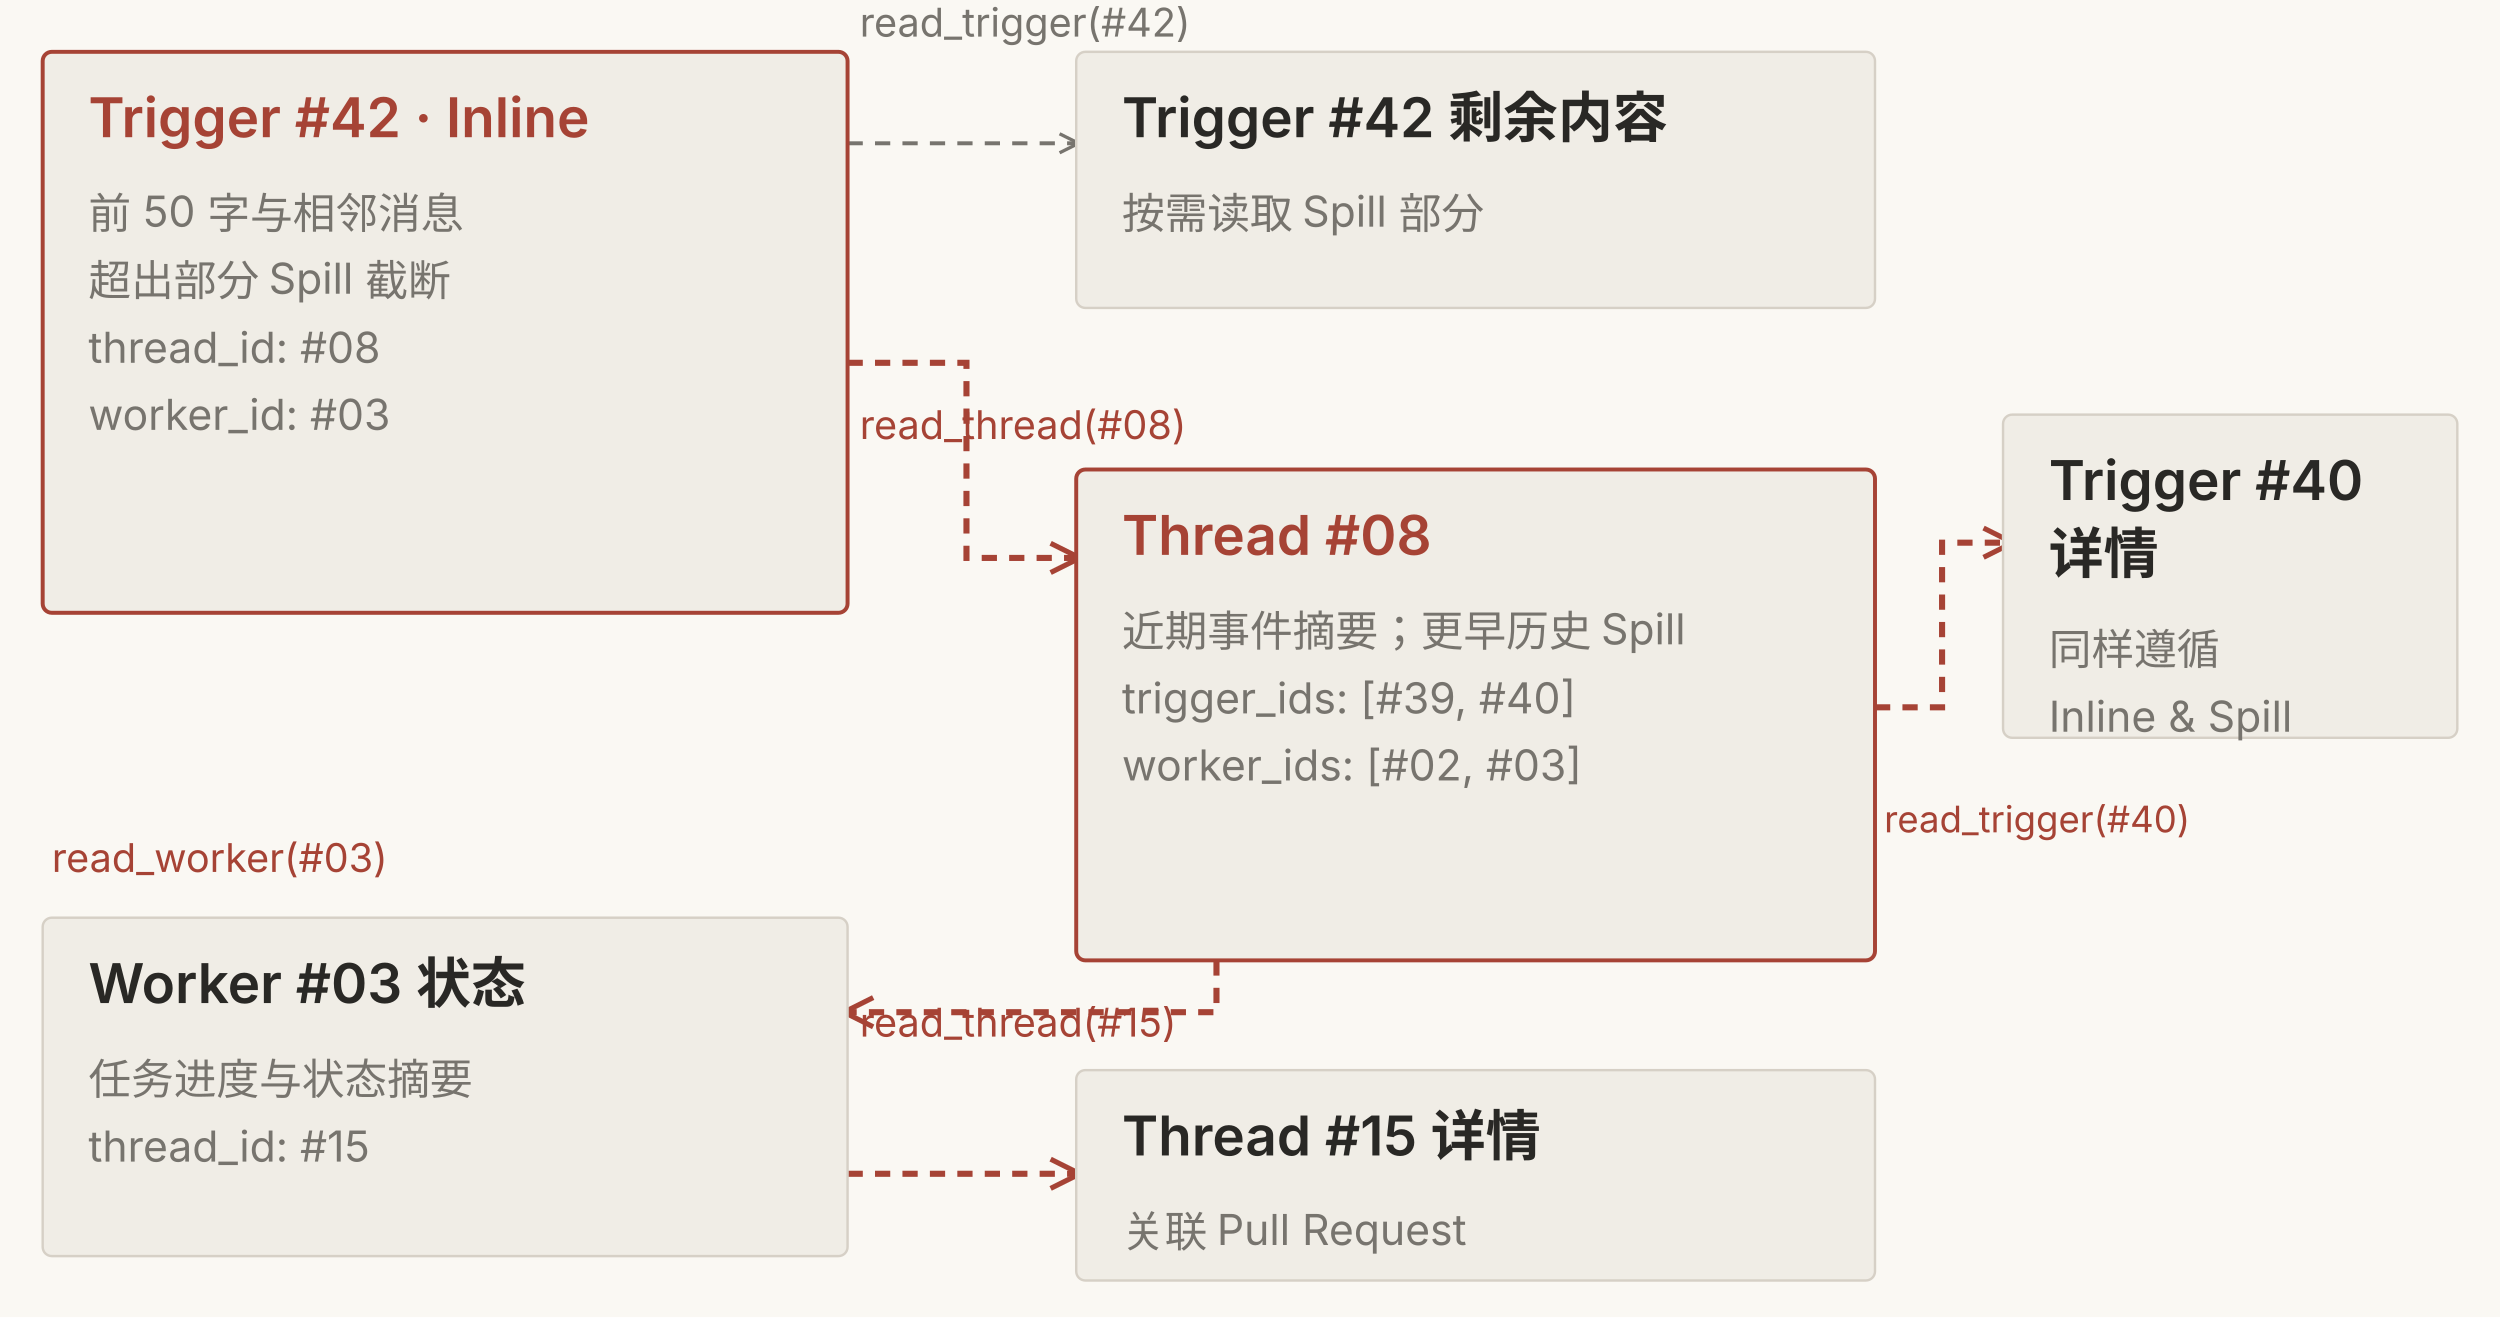
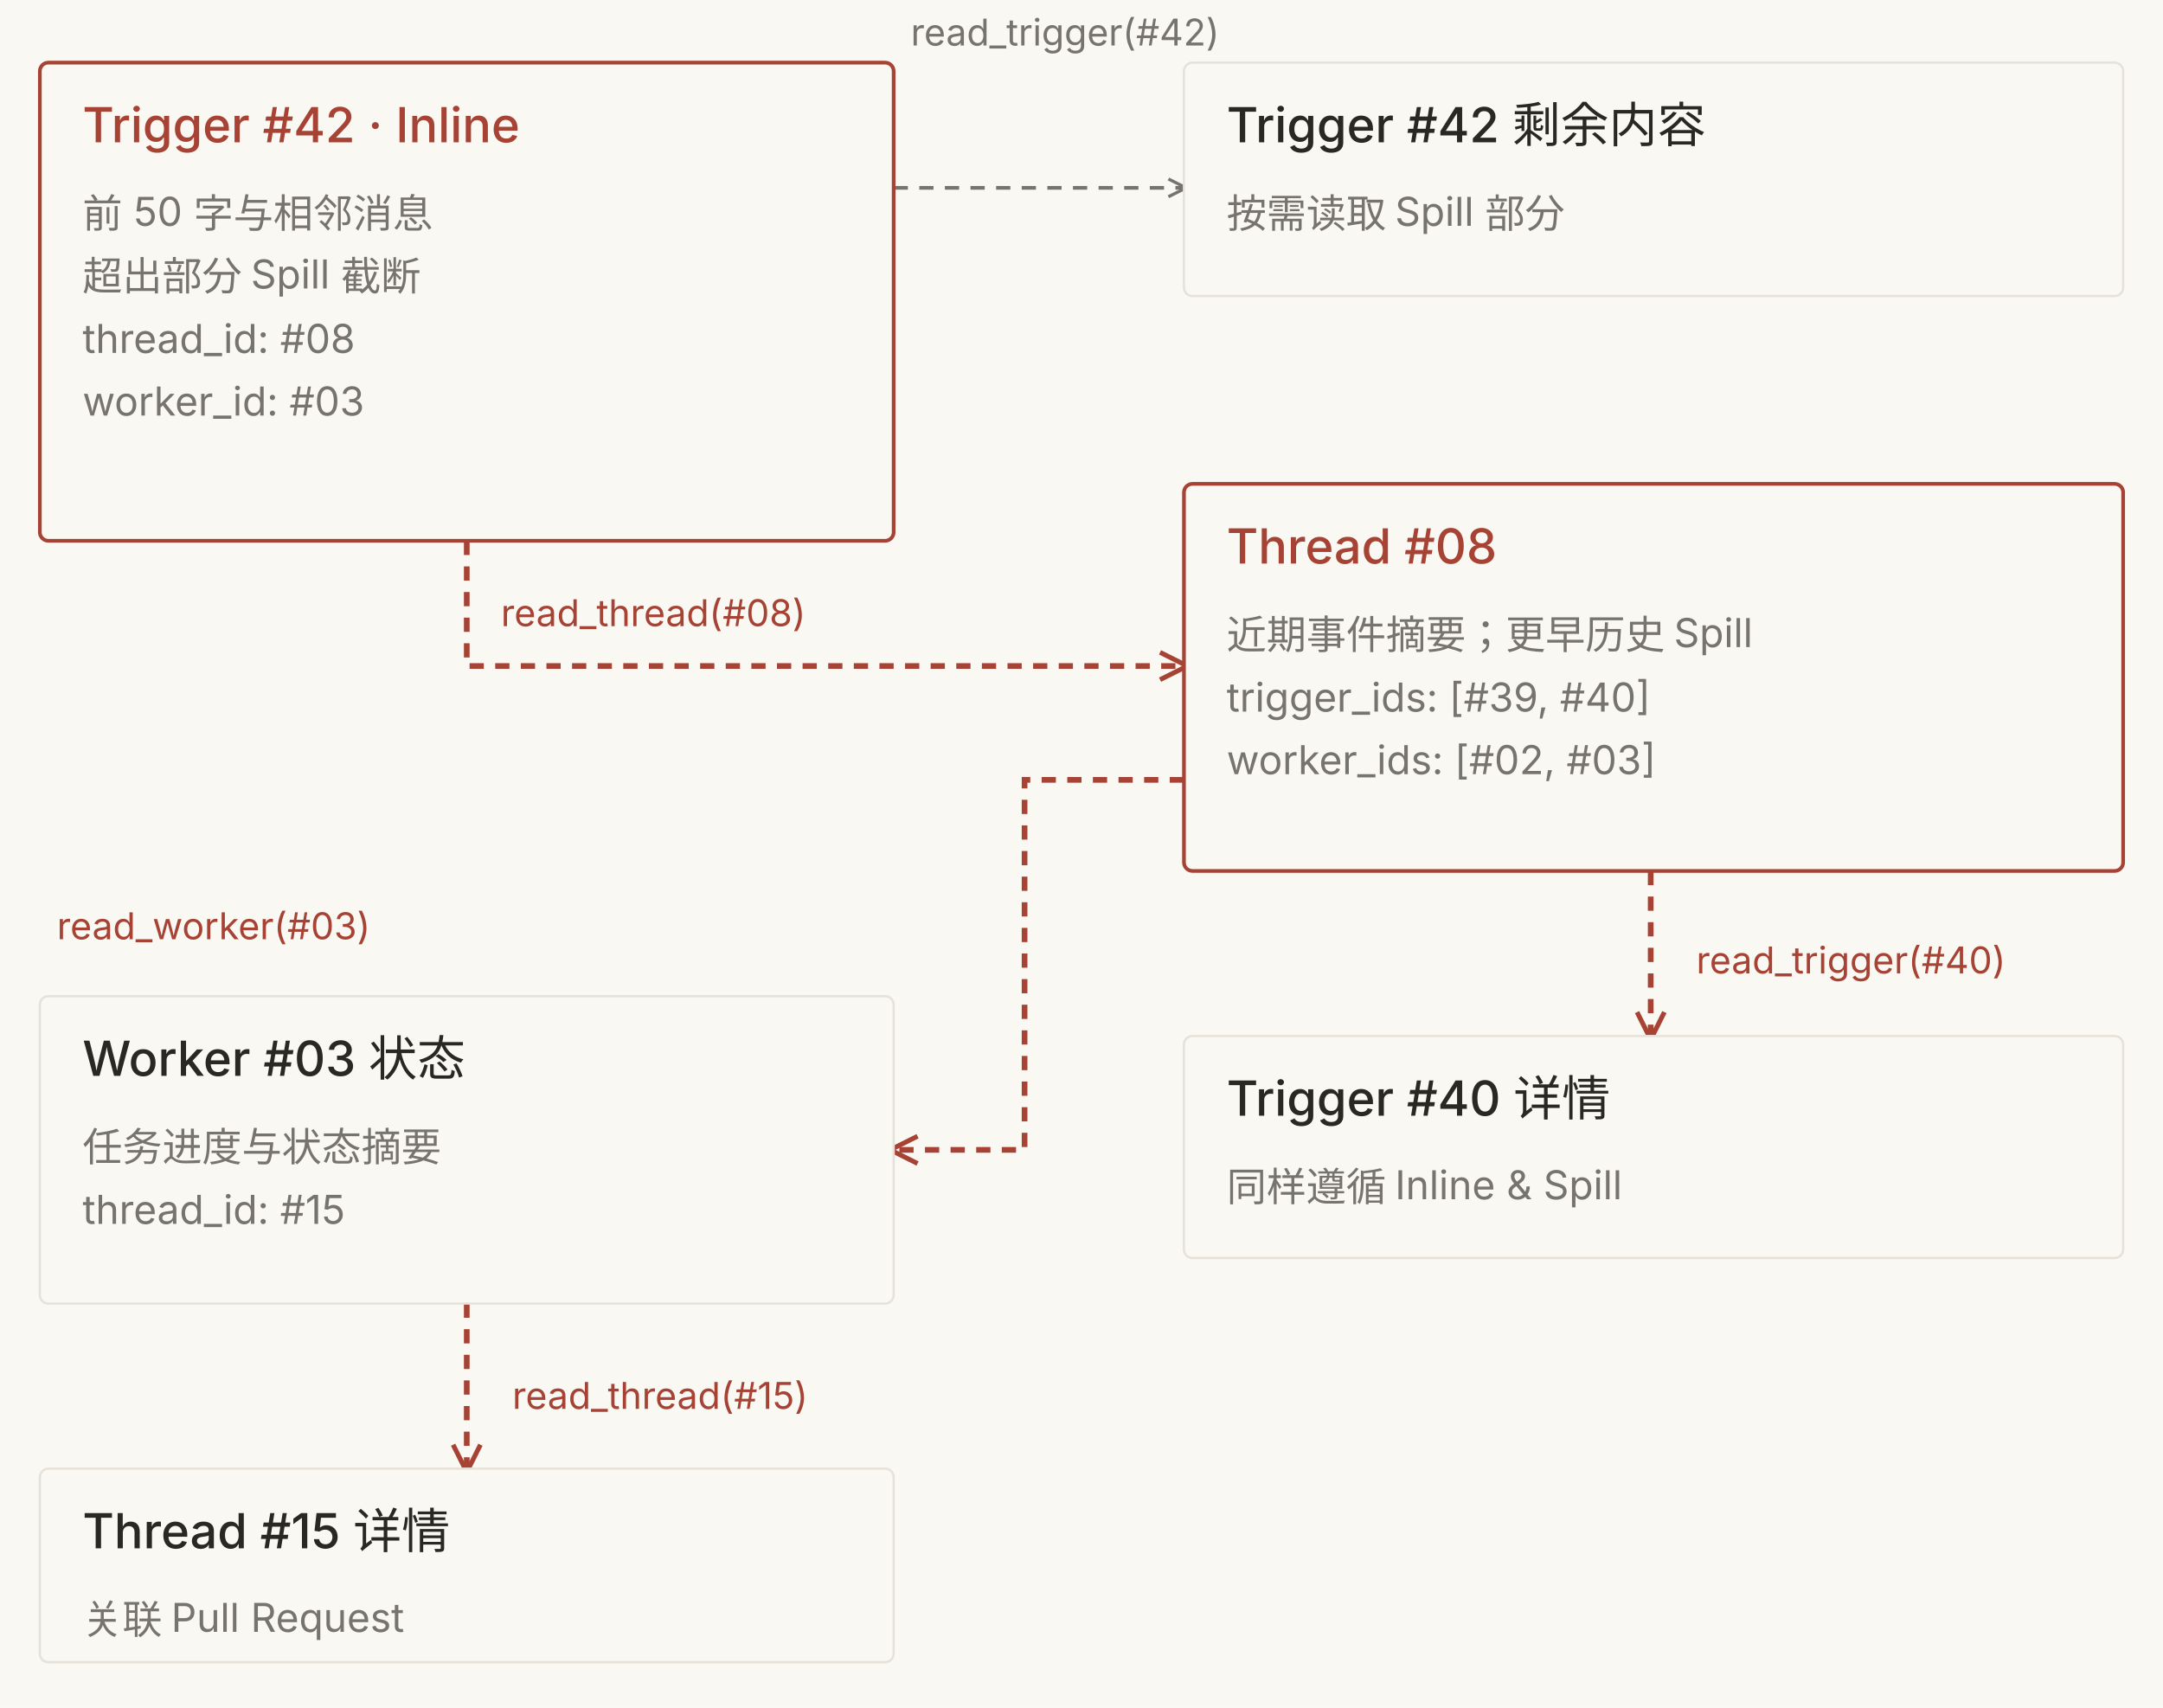
- <svg xmlns="http://www.w3.org/2000/svg" width="820" height="432" viewBox="0 0 820 432" role="img" aria-labelledby="title desc">
+ <svg xmlns="http://www.w3.org/2000/svg" width="760" height="600" viewBox="0 0 760 600" role="img" aria-labelledby="title desc">
  <defs>
    <marker id="arrow-accent" viewBox="0 0 10 10" refX="8" refY="5" markerWidth="6" markerHeight="6" orient="auto-start-reverse">
      <path d="M1 1 L9 5 L1 9" fill="none" stroke="#a64335" stroke-width="1.4" />
    </marker>
    <marker id="arrow-muted" viewBox="0 0 10 10" refX="8" refY="5" markerWidth="6" markerHeight="6" orient="auto-start-reverse">
      <path d="M1 1 L9 5 L1 9" fill="none" stroke="#77746e" stroke-width="1.4" />
    </marker>
  </defs>
-   <rect width="820" height="432" fill="#faf8f3" />
+   <rect width="760" height="600" fill="#faf8f3" />
  <g font-family="-apple-system,BlinkMacSystemFont,Segoe UI,PingFang SC,Microsoft YaHei,sans-serif">
-     <polyline points="278,47 353,47" fill="none" stroke="#77746e" stroke-width="1.3" stroke-dasharray="5 4" marker-end="url(#arrow-muted)" />
-     <polyline points="278,119 317,119 317,183 353,183" fill="none" stroke="#a64335" stroke-width="2" stroke-dasharray="5 4" marker-end="url(#arrow-accent)" />
-     <polyline points="615,232 637,232 637,178 659,178" fill="none" stroke="#a64335" stroke-width="2" stroke-dasharray="5 4" marker-end="url(#arrow-accent)" />
-     <polyline points="399,315 399,332 278,332" fill="none" stroke="#a64335" stroke-width="2" stroke-dasharray="5 4" marker-end="url(#arrow-accent)" />
-     <polyline points="278,385 353,385" fill="none" stroke="#a64335" stroke-width="2" stroke-dasharray="5 4" marker-end="url(#arrow-accent)" />
-     <rect x="14" y="17" width="264" height="184" rx="3" fill="#f0ede6" stroke="#a64335" stroke-width="1.3" />
-     <text x="29" y="45" font-size="18" fill="#a64335" font-weight="600" data-node="trigger" data-max-width="234">Trigger #42 · Inline</text>
-     <text x="29" y="75" font-size="14" fill="#77746e" font-weight="400" data-node="trigger" data-max-width="234">前 50 字与相邻消息</text>
-     <text x="29" y="97" font-size="14" fill="#77746e" font-weight="400" data-node="trigger" data-max-width="234">超出部分 Spill 截断</text>
-     <text x="29" y="119" font-size="14" fill="#77746e" font-weight="400" data-node="trigger" data-max-width="234">thread_id: #08</text>
-     <text x="29" y="141" font-size="14" fill="#77746e" font-weight="400" data-node="trigger" data-max-width="234">worker_id: #03</text>
-     <rect x="353" y="17" width="262" height="84" rx="3" fill="#f0ede6" stroke="#d6d0c6" stroke-width="0.8" />
-     <text x="368" y="45" font-size="18" fill="#292825" font-weight="600" data-node="spill" data-max-width="232">Trigger #42 剩余内容</text>
-     <text x="368" y="75" font-size="14" fill="#77746e" font-weight="400" data-node="spill" data-max-width="232">按需读取 Spill 部分</text>
-     <rect x="353" y="154" width="262" height="161" rx="3" fill="#f0ede6" stroke="#a64335" stroke-width="1.3" />
-     <text x="368" y="182" font-size="18" fill="#a64335" font-weight="600" data-node="thread" data-max-width="232">Thread #08</text>
-     <text x="368" y="212" font-size="14" fill="#77746e" font-weight="400" data-node="thread" data-max-width="232">近期事件摘要；更早历史 Spill</text>
-     <text x="368" y="234" font-size="14" fill="#77746e" font-weight="400" data-node="thread" data-max-width="232">trigger_ids: [#39, #40]</text>
-     <text x="368" y="256" font-size="14" fill="#77746e" font-weight="400" data-node="thread" data-max-width="232">worker_ids: [#02, #03]</text>
-     <rect x="657" y="136" width="149" height="106" rx="3" fill="#f0ede6" stroke="#d6d0c6" stroke-width="0.8" />
-     <text x="672" y="164" font-size="18" fill="#292825" font-weight="600" data-node="t40" data-max-width="119">Trigger #40</text>
-     <text x="672" y="188" font-size="18" fill="#292825" font-weight="600" data-node="t40" data-max-width="119">详情</text>
-     <text x="672" y="218" font-size="14" fill="#77746e" font-weight="400" data-node="t40" data-max-width="119">同样遵循</text>
-     <text x="672" y="240" font-size="14" fill="#77746e" font-weight="400" data-node="t40" data-max-width="119">Inline &amp; Spill</text>
-     <rect x="14" y="301" width="264" height="111" rx="3" fill="#f0ede6" stroke="#d6d0c6" stroke-width="0.8" />
-     <text x="29" y="329" font-size="18" fill="#292825" font-weight="600" data-node="worker" data-max-width="234">Worker #03 状态</text>
-     <text x="29" y="359" font-size="14" fill="#77746e" font-weight="400" data-node="worker" data-max-width="234">任务进度与状态摘要</text>
-     <text x="29" y="381" font-size="14" fill="#77746e" font-weight="400" data-node="worker" data-max-width="234">thread_id: #15</text>
-     <rect x="353" y="351" width="262" height="69" rx="3" fill="#f0ede6" stroke="#d6d0c6" stroke-width="0.8" />
-     <text x="368" y="379" font-size="18" fill="#292825" font-weight="600" data-node="thread15" data-max-width="232">Thread #15 详情</text>
-     <text x="368" y="409" font-size="14" fill="#77746e" font-weight="400" data-node="thread15" data-max-width="232">关联 Pull Request</text>
-     <text x="282" y="12" font-size="13" fill="#77746e" font-weight="400">read_trigger(#42)</text>
-     <text x="282" y="144" font-size="13" fill="#a64335" font-weight="400">read_thread(#08)</text>
-     <text x="17" y="286" font-size="13" fill="#a64335" font-weight="400">read_worker(#03)</text>
-     <text x="282" y="340" font-size="13" fill="#a64335" font-weight="400">read_thread(#15)</text>
-     <text x="618" y="273" font-size="12" fill="#a64335" font-weight="400">read_trigger(#40)</text>
+     <polyline points="314,66 416,66" fill="none" stroke="#77746e" stroke-width="1.3" stroke-dasharray="5 4" marker-end="url(#arrow-muted)" />
+     <polyline points="164,190 164,234 416,234" fill="none" stroke="#a64335" stroke-width="2" stroke-dasharray="5 4" marker-end="url(#arrow-accent)" />
+     <polyline points="580,306 580,364" fill="none" stroke="#a64335" stroke-width="2" stroke-dasharray="5 4" marker-end="url(#arrow-accent)" />
+     <polyline points="416,274 360,274 360,404 314,404" fill="none" stroke="#a64335" stroke-width="2" stroke-dasharray="5 4" marker-end="url(#arrow-accent)" />
+     <polyline points="164,458 164,516" fill="none" stroke="#a64335" stroke-width="2" stroke-dasharray="5 4" marker-end="url(#arrow-accent)" />
+     <rect x="14" y="22" width="300" height="168" rx="3" fill="#faf8f3" stroke="#a64335" stroke-width="1.3" />
+     <text x="29" y="50" font-size="17" fill="#a64335" font-weight="500" data-node="trigger" data-max-width="270">Trigger #42 · Inline</text>
+     <text x="29" y="80" font-size="14" fill="#77746e" font-weight="400" data-node="trigger" data-max-width="270">前 50 字与相邻消息</text>
+     <text x="29" y="102" font-size="14" fill="#77746e" font-weight="400" data-node="trigger" data-max-width="270">超出部分 Spill 截断</text>
+     <text x="29" y="124" font-size="14" fill="#77746e" font-weight="400" data-node="trigger" data-max-width="270">thread_id: #08</text>
+     <text x="29" y="146" font-size="14" fill="#77746e" font-weight="400" data-node="trigger" data-max-width="270">worker_id: #03</text>
+     <rect x="416" y="22" width="330" height="82" rx="3" fill="#faf8f3" stroke="#e6e2da" stroke-width="0.8" />
+     <text x="431" y="50" font-size="17" fill="#292825" font-weight="500" data-node="spill" data-max-width="300">Trigger #42 剩余内容</text>
+     <text x="431" y="80" font-size="14" fill="#77746e" font-weight="400" data-node="spill" data-max-width="300">按需读取 Spill 部分</text>
+     <rect x="416" y="170" width="330" height="136" rx="3" fill="#faf8f3" stroke="#a64335" stroke-width="1.3" />
+     <text x="431" y="198" font-size="17" fill="#a64335" font-weight="500" data-node="thread" data-max-width="300">Thread #08</text>
+     <text x="431" y="228" font-size="14" fill="#77746e" font-weight="400" data-node="thread" data-max-width="300">近期事件摘要；更早历史 Spill</text>
+     <text x="431" y="250" font-size="14" fill="#77746e" font-weight="400" data-node="thread" data-max-width="300">trigger_ids: [#39, #40]</text>
+     <text x="431" y="272" font-size="14" fill="#77746e" font-weight="400" data-node="thread" data-max-width="300">worker_ids: [#02, #03]</text>
+     <rect x="416" y="364" width="330" height="78" rx="3" fill="#faf8f3" stroke="#e6e2da" stroke-width="0.8" />
+     <text x="431" y="392" font-size="17" fill="#292825" font-weight="500" data-node="t40" data-max-width="300">Trigger #40 详情</text>
+     <text x="431" y="422" font-size="14" fill="#77746e" font-weight="400" data-node="t40" data-max-width="300">同样遵循 Inline &amp; Spill</text>
+     <rect x="14" y="350" width="300" height="108" rx="3" fill="#faf8f3" stroke="#e6e2da" stroke-width="0.8" />
+     <text x="29" y="378" font-size="17" fill="#292825" font-weight="500" data-node="worker" data-max-width="270">Worker #03 状态</text>
+     <text x="29" y="408" font-size="14" fill="#77746e" font-weight="400" data-node="worker" data-max-width="270">任务进度与状态摘要</text>
+     <text x="29" y="430" font-size="14" fill="#77746e" font-weight="400" data-node="worker" data-max-width="270">thread_id: #15</text>
+     <rect x="14" y="516" width="300" height="68" rx="3" fill="#faf8f3" stroke="#e6e2da" stroke-width="0.8" />
+     <text x="29" y="544" font-size="17" fill="#292825" font-weight="500" data-node="thread15" data-max-width="270">Thread #15 详情</text>
+     <text x="29" y="574" font-size="14" fill="#77746e" font-weight="400" data-node="thread15" data-max-width="270">关联 Pull Request</text>
+     <text x="320" y="16" font-size="13" fill="#77746e" font-weight="400" paint-order="stroke" stroke="#faf8f3" stroke-width="4" stroke-linejoin="round">read_trigger(#42)</text>
+     <text x="176" y="220" font-size="13" fill="#a64335" font-weight="400" paint-order="stroke" stroke="#faf8f3" stroke-width="4" stroke-linejoin="round">read_thread(#08)</text>
+     <text x="596" y="342" font-size="13" fill="#a64335" font-weight="400" paint-order="stroke" stroke="#faf8f3" stroke-width="4" stroke-linejoin="round">read_trigger(#40)</text>
+     <text x="20" y="330" font-size="13" fill="#a64335" font-weight="400" paint-order="stroke" stroke="#faf8f3" stroke-width="4" stroke-linejoin="round">read_worker(#03)</text>
+     <text x="180" y="495" font-size="13" fill="#a64335" font-weight="400" paint-order="stroke" stroke="#faf8f3" stroke-width="4" stroke-linejoin="round">read_thread(#15)</text>
  </g>
</svg>
